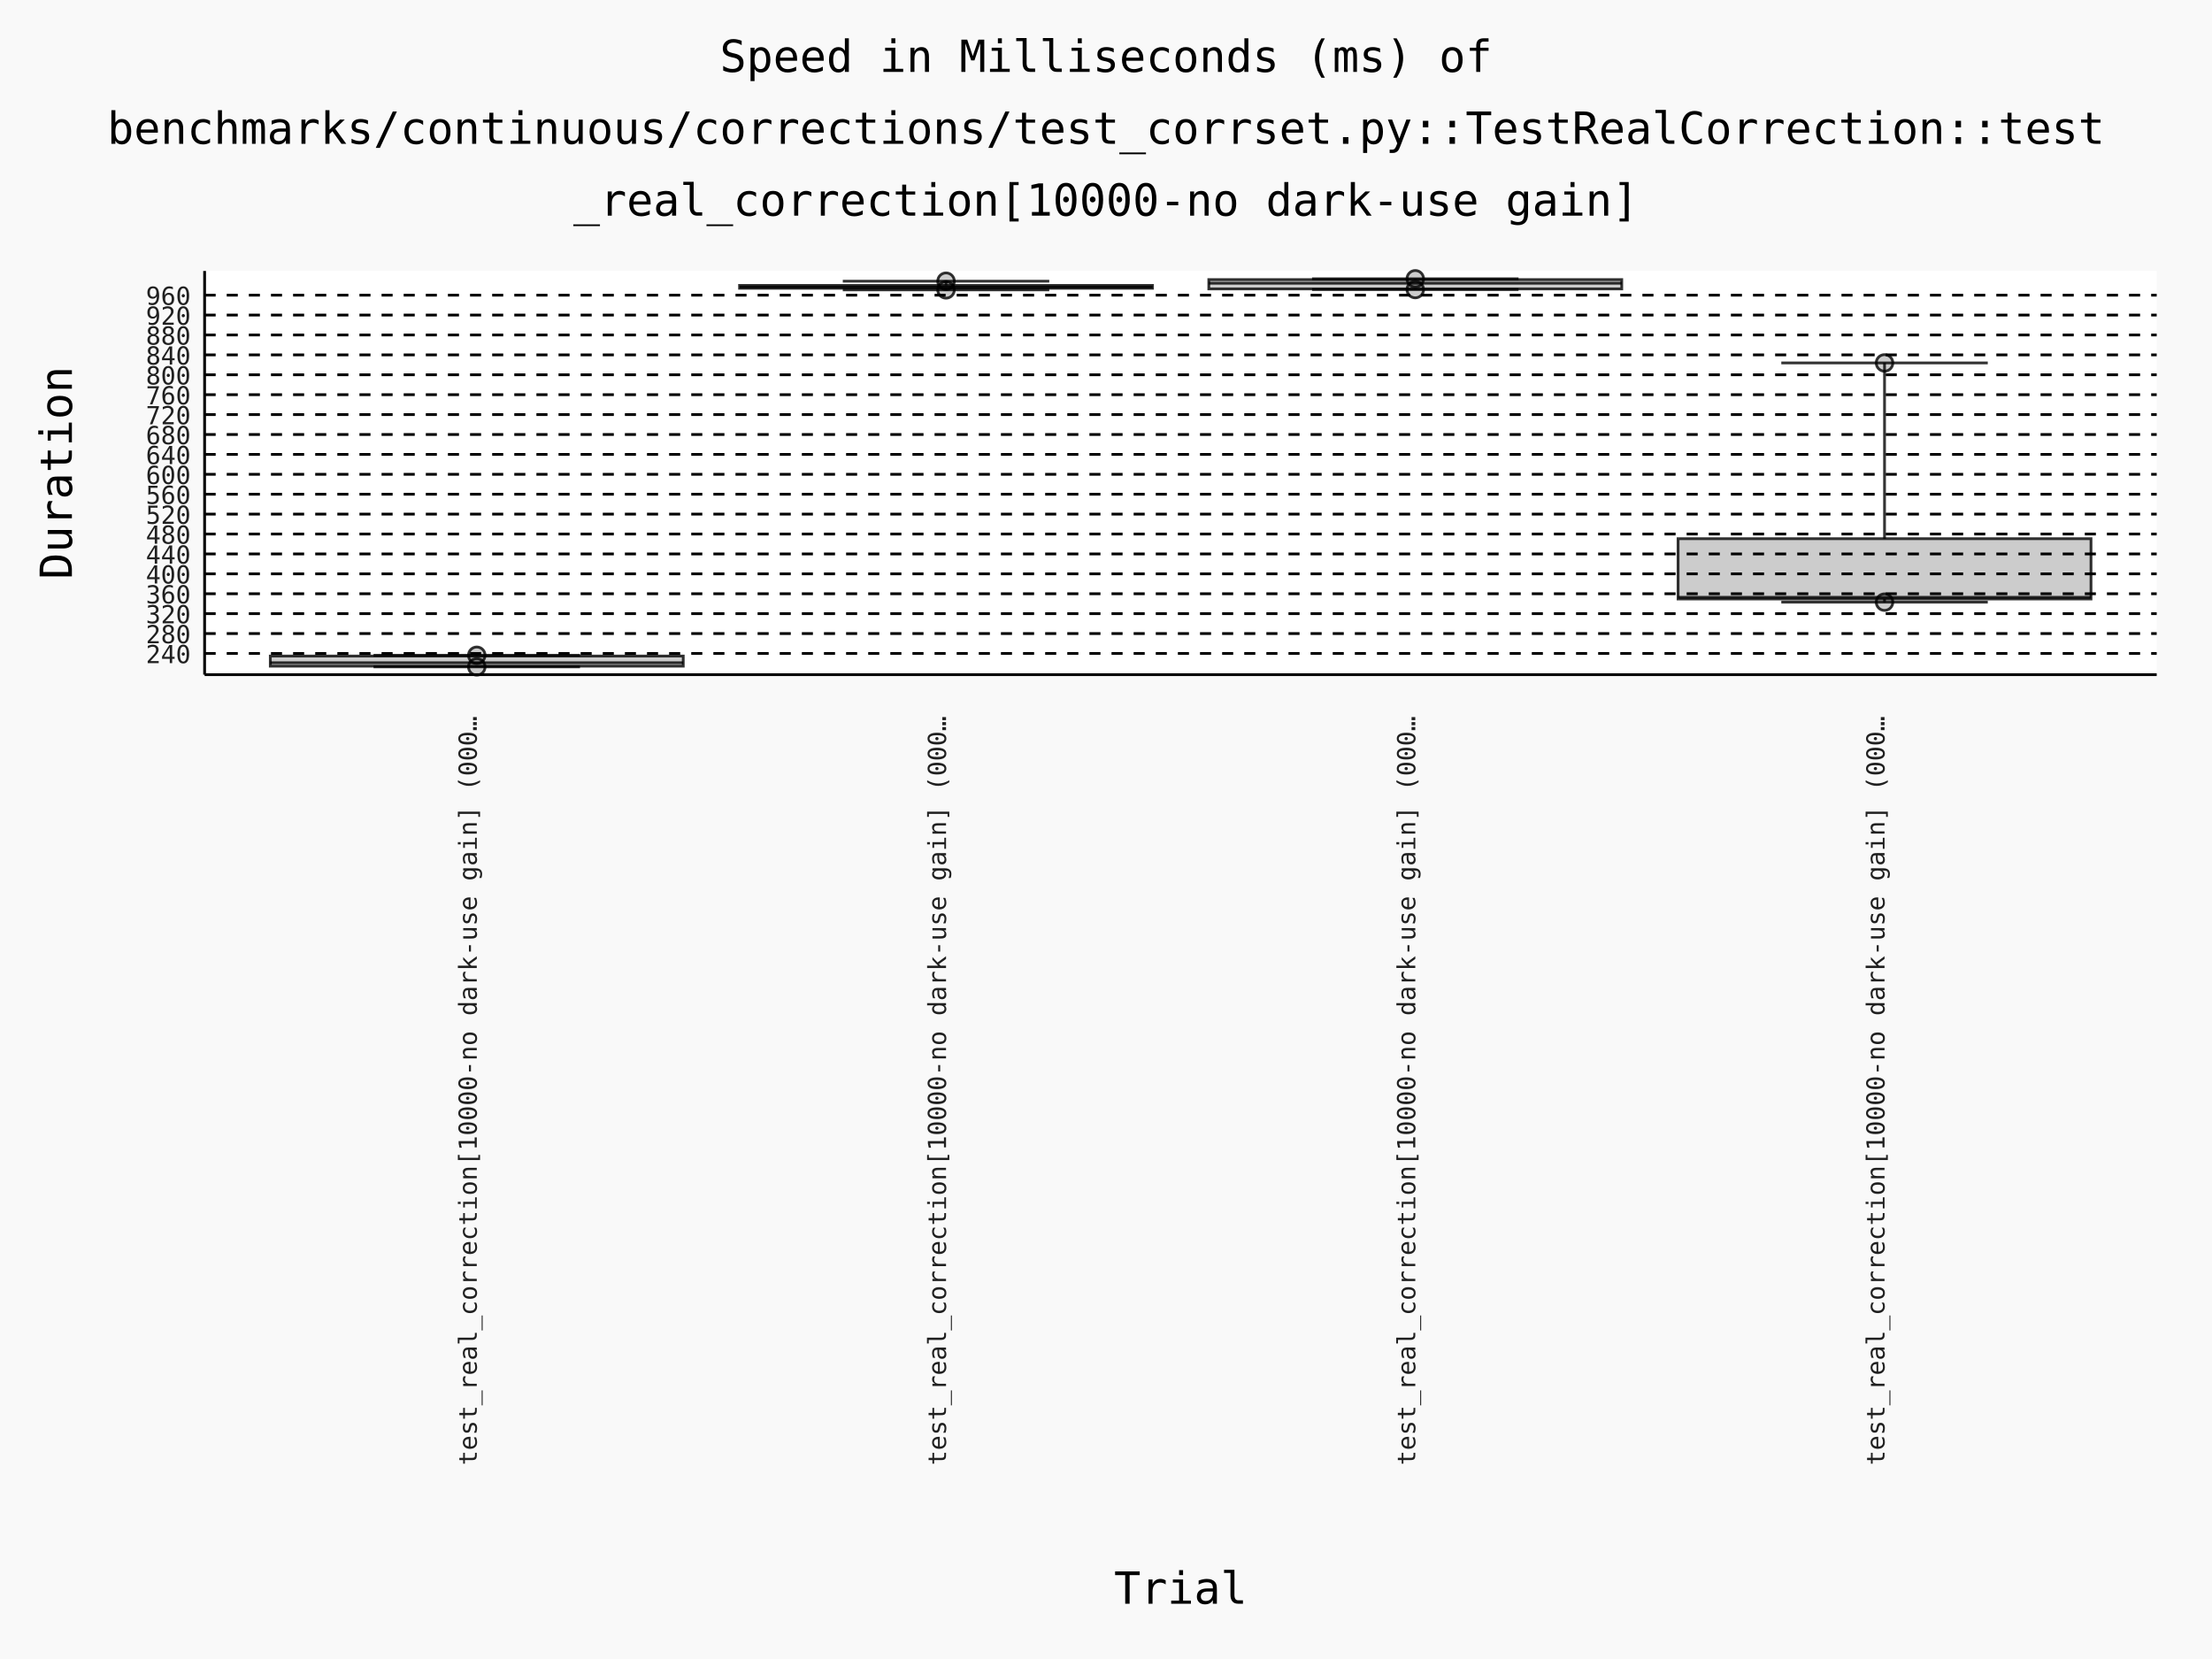
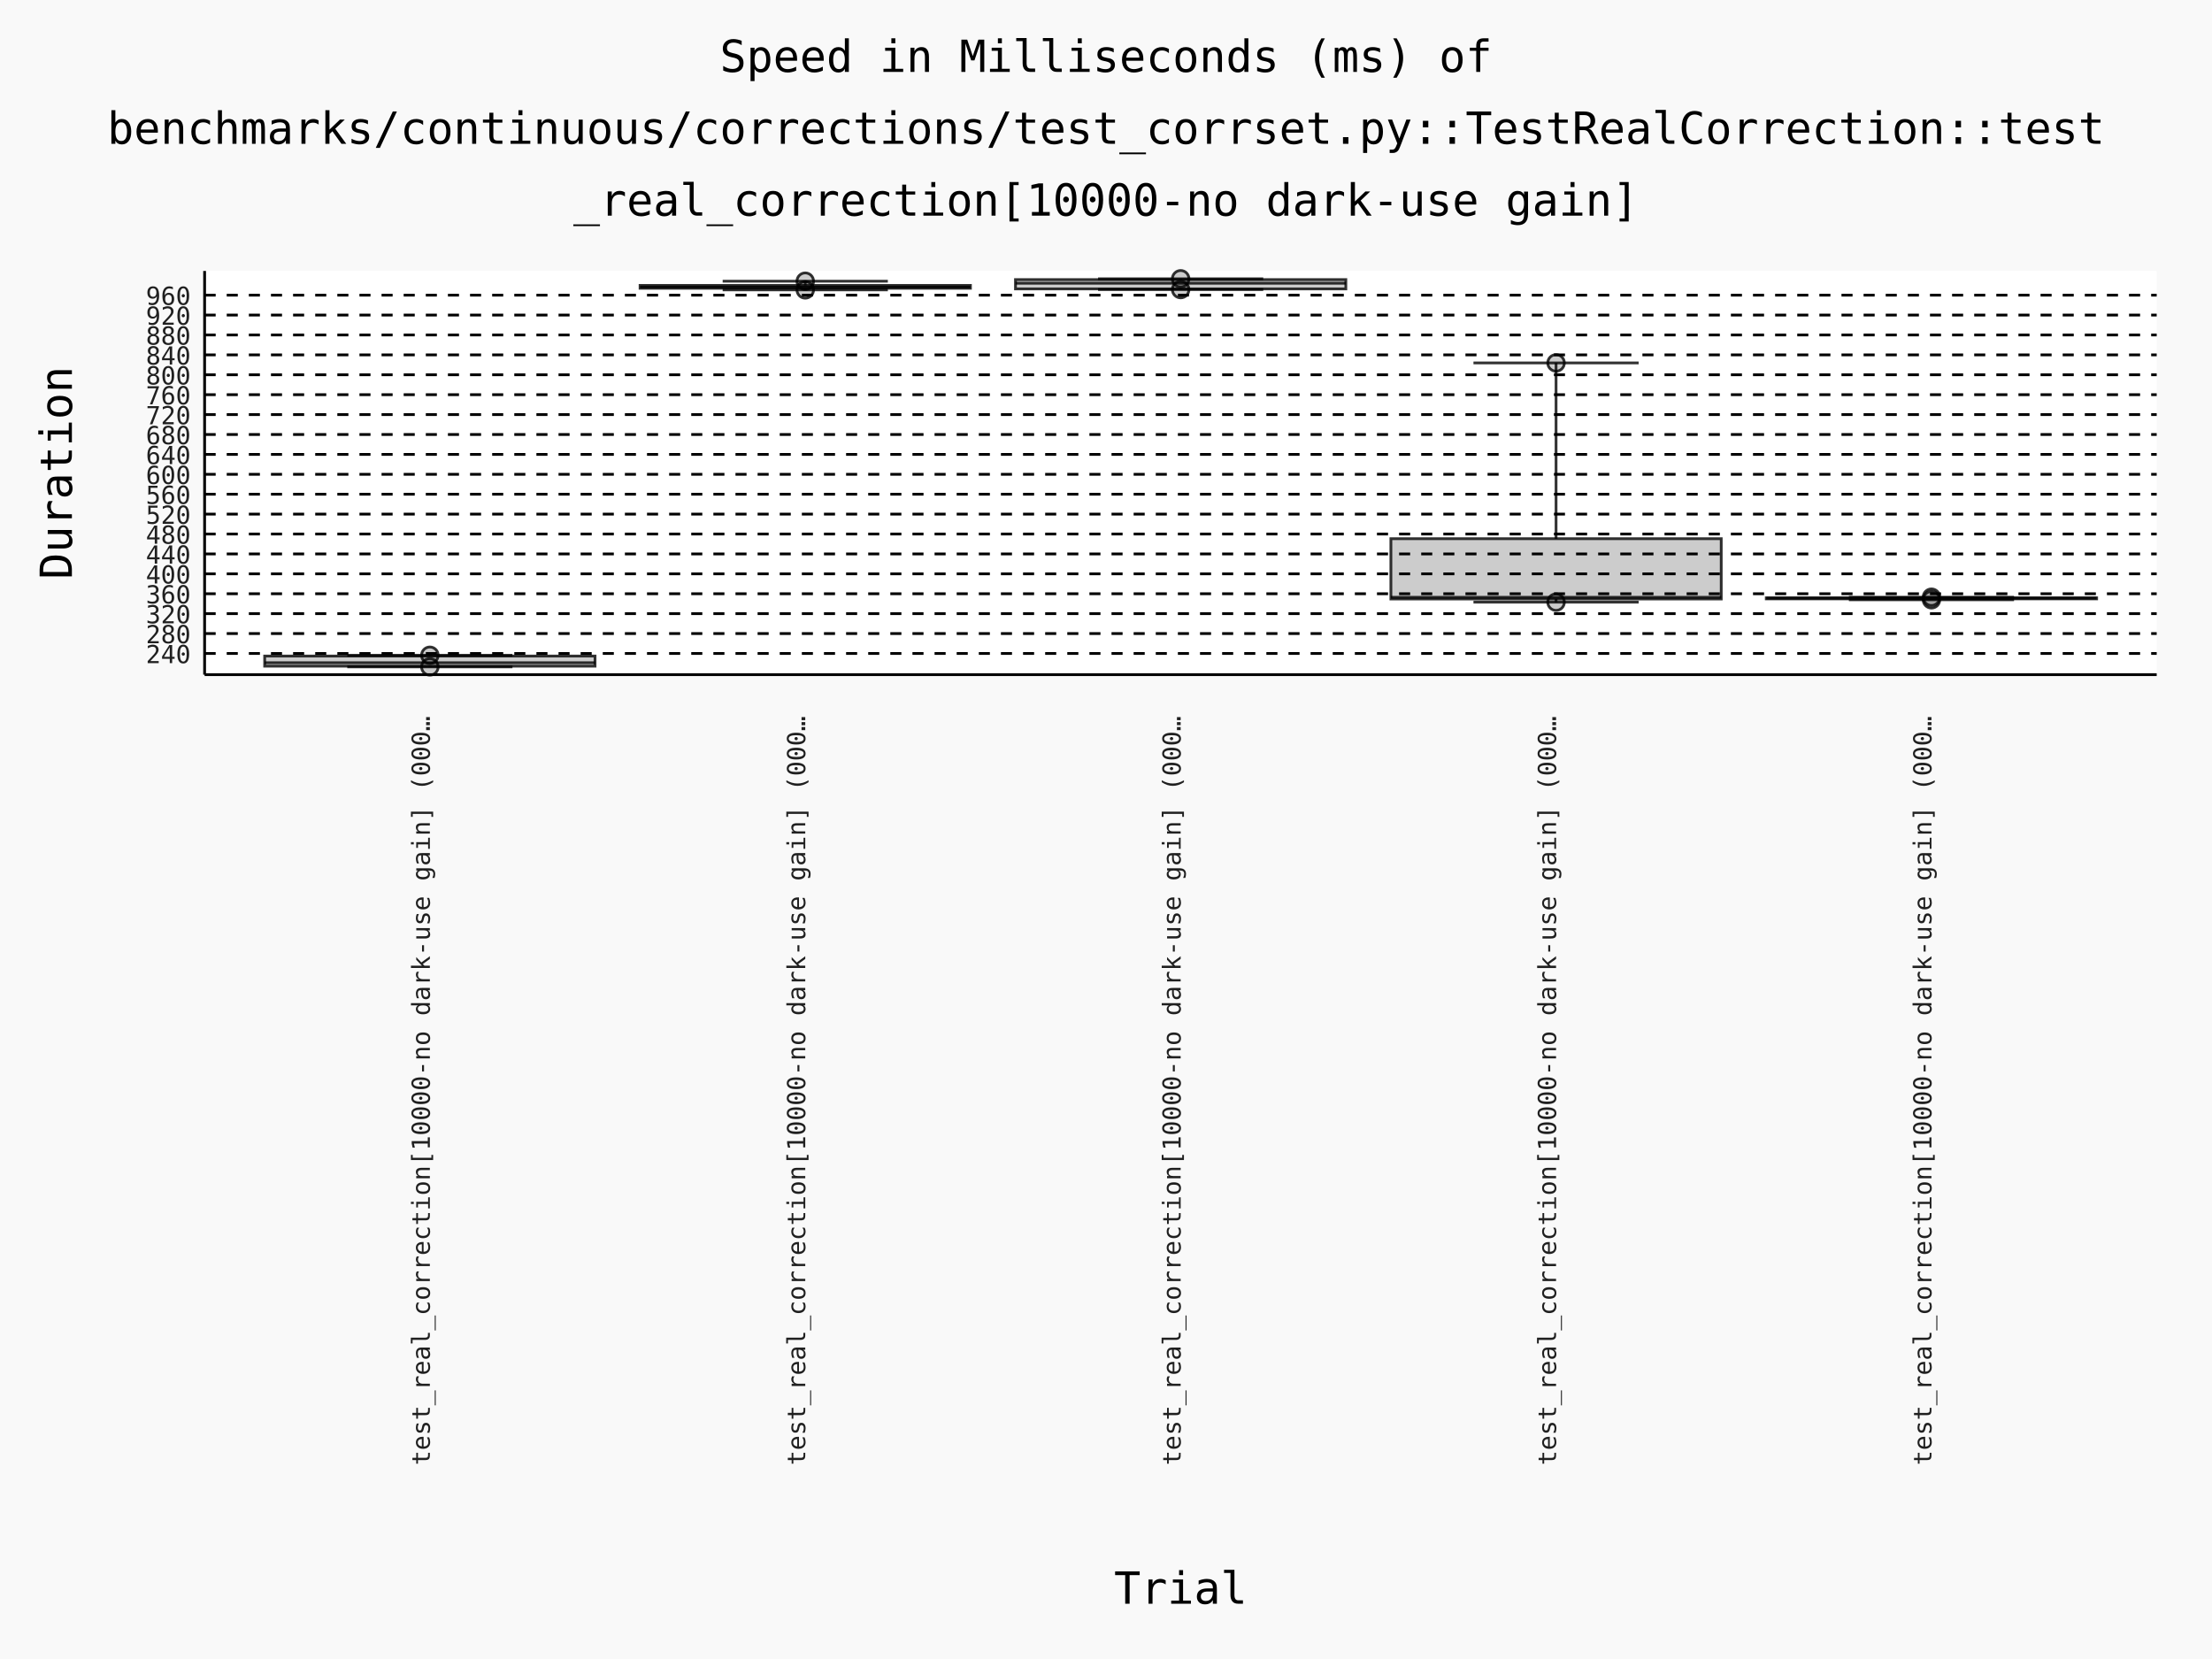
- <svg xmlns="http://www.w3.org/2000/svg" id="chart-6c56f52c-1657-470c-bba4-bd896256bdac" class="pygal-chart" viewBox="0 0 800 600">
+ <svg xmlns="http://www.w3.org/2000/svg" id="chart-ea8ffe33-7453-4ebb-b28e-fb8b3031c2c6" class="pygal-chart" viewBox="0 0 800 600">
  <defs>
-     <style type="text/css">#chart-6c56f52c-1657-470c-bba4-bd896256bdac{-webkit-user-select:none;-webkit-font-smoothing:antialiased;font-family:Consolas,"Deja Vu Sans Mono","Bitstream Vera Sans Mono","Courier New",monospace}#chart-6c56f52c-1657-470c-bba4-bd896256bdac .title{font-family:Consolas,"Deja Vu Sans Mono","Bitstream Vera Sans Mono","Courier New",monospace;font-size:16px}#chart-6c56f52c-1657-470c-bba4-bd896256bdac .legends .legend text{font-family:Consolas,"Deja Vu Sans Mono","Bitstream Vera Sans Mono","Courier New",monospace;font-size:14px}#chart-6c56f52c-1657-470c-bba4-bd896256bdac .axis text{font-family:Consolas,"Deja Vu Sans Mono","Bitstream Vera Sans Mono","Courier New",monospace;font-size:10px}#chart-6c56f52c-1657-470c-bba4-bd896256bdac .axis text.major{font-family:Consolas,"Deja Vu Sans Mono","Bitstream Vera Sans Mono","Courier New",monospace;font-size:10px}#chart-6c56f52c-1657-470c-bba4-bd896256bdac .text-overlay text.value{font-family:Consolas,"Deja Vu Sans Mono","Bitstream Vera Sans Mono","Courier New",monospace;font-size:16px}#chart-6c56f52c-1657-470c-bba4-bd896256bdac .text-overlay text.label{font-family:Consolas,"Deja Vu Sans Mono","Bitstream Vera Sans Mono","Courier New",monospace;font-size:10px}#chart-6c56f52c-1657-470c-bba4-bd896256bdac .tooltip{font-family:Consolas,"Deja Vu Sans Mono","Bitstream Vera Sans Mono","Courier New",monospace;font-size:14px}#chart-6c56f52c-1657-470c-bba4-bd896256bdac text.no_data{font-family:Consolas,"Deja Vu Sans Mono","Bitstream Vera Sans Mono","Courier New",monospace;font-size:64px}
- #chart-6c56f52c-1657-470c-bba4-bd896256bdac{background-color:rgba(249,249,249,1)}#chart-6c56f52c-1657-470c-bba4-bd896256bdac path,#chart-6c56f52c-1657-470c-bba4-bd896256bdac line,#chart-6c56f52c-1657-470c-bba4-bd896256bdac rect,#chart-6c56f52c-1657-470c-bba4-bd896256bdac circle{-webkit-transition:150ms;-moz-transition:150ms;transition:150ms}#chart-6c56f52c-1657-470c-bba4-bd896256bdac .graph &gt; .background{fill:rgba(249,249,249,1)}#chart-6c56f52c-1657-470c-bba4-bd896256bdac .plot &gt; .background{fill:rgba(255,255,255,1)}#chart-6c56f52c-1657-470c-bba4-bd896256bdac .graph{fill:rgba(0,0,0,.87)}#chart-6c56f52c-1657-470c-bba4-bd896256bdac text.no_data{fill:rgba(0,0,0,1)}#chart-6c56f52c-1657-470c-bba4-bd896256bdac .title{fill:rgba(0,0,0,1)}#chart-6c56f52c-1657-470c-bba4-bd896256bdac .legends .legend text{fill:rgba(0,0,0,.87)}#chart-6c56f52c-1657-470c-bba4-bd896256bdac .legends .legend:hover text{fill:rgba(0,0,0,1)}#chart-6c56f52c-1657-470c-bba4-bd896256bdac .axis .line{stroke:rgba(0,0,0,1)}#chart-6c56f52c-1657-470c-bba4-bd896256bdac .axis .guide.line{stroke:rgba(0,0,0,.54)}#chart-6c56f52c-1657-470c-bba4-bd896256bdac .axis .major.line{stroke:rgba(0,0,0,.87)}#chart-6c56f52c-1657-470c-bba4-bd896256bdac .axis text.major{fill:rgba(0,0,0,1)}#chart-6c56f52c-1657-470c-bba4-bd896256bdac .axis.y .guides:hover .guide.line,#chart-6c56f52c-1657-470c-bba4-bd896256bdac .line-graph .axis.x .guides:hover .guide.line,#chart-6c56f52c-1657-470c-bba4-bd896256bdac .stackedline-graph .axis.x .guides:hover .guide.line,#chart-6c56f52c-1657-470c-bba4-bd896256bdac .xy-graph .axis.x .guides:hover .guide.line{stroke:rgba(0,0,0,1)}#chart-6c56f52c-1657-470c-bba4-bd896256bdac .axis .guides:hover text{fill:rgba(0,0,0,1)}#chart-6c56f52c-1657-470c-bba4-bd896256bdac .reactive{fill-opacity:.7;stroke-opacity:.8;stroke-width:1}#chart-6c56f52c-1657-470c-bba4-bd896256bdac .ci{stroke:rgba(0,0,0,.87)}#chart-6c56f52c-1657-470c-bba4-bd896256bdac .reactive.active,#chart-6c56f52c-1657-470c-bba4-bd896256bdac .active .reactive{fill-opacity:.8;stroke-opacity:.9;stroke-width:4}#chart-6c56f52c-1657-470c-bba4-bd896256bdac .ci .reactive.active{stroke-width:1.5}#chart-6c56f52c-1657-470c-bba4-bd896256bdac .series text{fill:rgba(0,0,0,1)}#chart-6c56f52c-1657-470c-bba4-bd896256bdac .tooltip rect{fill:rgba(255,255,255,1);stroke:rgba(0,0,0,1);-webkit-transition:opacity 150ms;-moz-transition:opacity 150ms;transition:opacity 150ms}#chart-6c56f52c-1657-470c-bba4-bd896256bdac .tooltip .label{fill:rgba(0,0,0,.87)}#chart-6c56f52c-1657-470c-bba4-bd896256bdac .tooltip .label{fill:rgba(0,0,0,.87)}#chart-6c56f52c-1657-470c-bba4-bd896256bdac .tooltip .legend{font-size:.8em;fill:rgba(0,0,0,.54)}#chart-6c56f52c-1657-470c-bba4-bd896256bdac .tooltip .x_label{font-size:.6em;fill:rgba(0,0,0,1)}#chart-6c56f52c-1657-470c-bba4-bd896256bdac .tooltip .xlink{font-size:.5em;text-decoration:underline}#chart-6c56f52c-1657-470c-bba4-bd896256bdac .tooltip .value{font-size:1.5em}#chart-6c56f52c-1657-470c-bba4-bd896256bdac .bound{font-size:.5em}#chart-6c56f52c-1657-470c-bba4-bd896256bdac .max-value{font-size:.75em;fill:rgba(0,0,0,.54)}#chart-6c56f52c-1657-470c-bba4-bd896256bdac .map-element{fill:rgba(255,255,255,1);stroke:rgba(0,0,0,.54) !important}#chart-6c56f52c-1657-470c-bba4-bd896256bdac .map-element .reactive{fill-opacity:inherit;stroke-opacity:inherit}#chart-6c56f52c-1657-470c-bba4-bd896256bdac .color-0,#chart-6c56f52c-1657-470c-bba4-bd896256bdac .color-0 a:visited{stroke:#000000;fill:#000000}#chart-6c56f52c-1657-470c-bba4-bd896256bdac .color-1,#chart-6c56f52c-1657-470c-bba4-bd896256bdac .color-1 a:visited{stroke:#000000;fill:#000000}#chart-6c56f52c-1657-470c-bba4-bd896256bdac .color-2,#chart-6c56f52c-1657-470c-bba4-bd896256bdac .color-2 a:visited{stroke:#000000;fill:#000000}#chart-6c56f52c-1657-470c-bba4-bd896256bdac .color-3,#chart-6c56f52c-1657-470c-bba4-bd896256bdac .color-3 a:visited{stroke:#000000;fill:#000000}#chart-6c56f52c-1657-470c-bba4-bd896256bdac .text-overlay .color-0 text{fill:white}#chart-6c56f52c-1657-470c-bba4-bd896256bdac .text-overlay .color-1 text{fill:white}#chart-6c56f52c-1657-470c-bba4-bd896256bdac .text-overlay .color-2 text{fill:white}#chart-6c56f52c-1657-470c-bba4-bd896256bdac .text-overlay .color-3 text{fill:white}
- #chart-6c56f52c-1657-470c-bba4-bd896256bdac text.no_data{text-anchor:middle}#chart-6c56f52c-1657-470c-bba4-bd896256bdac .guide.line{fill:none}#chart-6c56f52c-1657-470c-bba4-bd896256bdac .centered{text-anchor:middle}#chart-6c56f52c-1657-470c-bba4-bd896256bdac .title{text-anchor:middle}#chart-6c56f52c-1657-470c-bba4-bd896256bdac .legends .legend text{fill-opacity:1}#chart-6c56f52c-1657-470c-bba4-bd896256bdac .axis.x text{text-anchor:middle}#chart-6c56f52c-1657-470c-bba4-bd896256bdac .axis.x:not(.web) text[transform]{text-anchor:start}#chart-6c56f52c-1657-470c-bba4-bd896256bdac .axis.x:not(.web) text[transform].backwards{text-anchor:end}#chart-6c56f52c-1657-470c-bba4-bd896256bdac .axis.y text{text-anchor:end}#chart-6c56f52c-1657-470c-bba4-bd896256bdac .axis.y text[transform].backwards{text-anchor:start}#chart-6c56f52c-1657-470c-bba4-bd896256bdac .axis.y2 text{text-anchor:start}#chart-6c56f52c-1657-470c-bba4-bd896256bdac .axis.y2 text[transform].backwards{text-anchor:end}#chart-6c56f52c-1657-470c-bba4-bd896256bdac .axis .guide.line{stroke-dasharray:4,4;stroke:black}#chart-6c56f52c-1657-470c-bba4-bd896256bdac .axis .major.guide.line{stroke-dasharray:6,6;stroke:black}#chart-6c56f52c-1657-470c-bba4-bd896256bdac .horizontal .axis.y .guide.line,#chart-6c56f52c-1657-470c-bba4-bd896256bdac .horizontal .axis.y2 .guide.line,#chart-6c56f52c-1657-470c-bba4-bd896256bdac .vertical .axis.x .guide.line{opacity:0}#chart-6c56f52c-1657-470c-bba4-bd896256bdac .horizontal .axis.always_show .guide.line,#chart-6c56f52c-1657-470c-bba4-bd896256bdac .vertical .axis.always_show .guide.line{opacity:1 !important}#chart-6c56f52c-1657-470c-bba4-bd896256bdac .axis.y .guides:hover .guide.line,#chart-6c56f52c-1657-470c-bba4-bd896256bdac .axis.y2 .guides:hover .guide.line,#chart-6c56f52c-1657-470c-bba4-bd896256bdac .axis.x .guides:hover .guide.line{opacity:1}#chart-6c56f52c-1657-470c-bba4-bd896256bdac .axis .guides:hover text{opacity:1}#chart-6c56f52c-1657-470c-bba4-bd896256bdac .nofill{fill:none}#chart-6c56f52c-1657-470c-bba4-bd896256bdac .subtle-fill{fill-opacity:.2}#chart-6c56f52c-1657-470c-bba4-bd896256bdac .dot{stroke-width:1px;fill-opacity:1;stroke-opacity:1}#chart-6c56f52c-1657-470c-bba4-bd896256bdac .dot.active{stroke-width:5px}#chart-6c56f52c-1657-470c-bba4-bd896256bdac .dot.negative{fill:transparent}#chart-6c56f52c-1657-470c-bba4-bd896256bdac text,#chart-6c56f52c-1657-470c-bba4-bd896256bdac tspan{stroke:none !important}#chart-6c56f52c-1657-470c-bba4-bd896256bdac .series text.active{opacity:1}#chart-6c56f52c-1657-470c-bba4-bd896256bdac .tooltip rect{fill-opacity:.95;stroke-width:.5}#chart-6c56f52c-1657-470c-bba4-bd896256bdac .tooltip text{fill-opacity:1}#chart-6c56f52c-1657-470c-bba4-bd896256bdac .showable{visibility:hidden}#chart-6c56f52c-1657-470c-bba4-bd896256bdac .showable.shown{visibility:visible}#chart-6c56f52c-1657-470c-bba4-bd896256bdac .gauge-background{fill:rgba(229,229,229,1);stroke:none}#chart-6c56f52c-1657-470c-bba4-bd896256bdac .bg-lines{stroke:rgba(249,249,249,1);stroke-width:2px}
+     <style type="text/css">#chart-ea8ffe33-7453-4ebb-b28e-fb8b3031c2c6{-webkit-user-select:none;-webkit-font-smoothing:antialiased;font-family:Consolas,"Deja Vu Sans Mono","Bitstream Vera Sans Mono","Courier New",monospace}#chart-ea8ffe33-7453-4ebb-b28e-fb8b3031c2c6 .title{font-family:Consolas,"Deja Vu Sans Mono","Bitstream Vera Sans Mono","Courier New",monospace;font-size:16px}#chart-ea8ffe33-7453-4ebb-b28e-fb8b3031c2c6 .legends .legend text{font-family:Consolas,"Deja Vu Sans Mono","Bitstream Vera Sans Mono","Courier New",monospace;font-size:14px}#chart-ea8ffe33-7453-4ebb-b28e-fb8b3031c2c6 .axis text{font-family:Consolas,"Deja Vu Sans Mono","Bitstream Vera Sans Mono","Courier New",monospace;font-size:10px}#chart-ea8ffe33-7453-4ebb-b28e-fb8b3031c2c6 .axis text.major{font-family:Consolas,"Deja Vu Sans Mono","Bitstream Vera Sans Mono","Courier New",monospace;font-size:10px}#chart-ea8ffe33-7453-4ebb-b28e-fb8b3031c2c6 .text-overlay text.value{font-family:Consolas,"Deja Vu Sans Mono","Bitstream Vera Sans Mono","Courier New",monospace;font-size:16px}#chart-ea8ffe33-7453-4ebb-b28e-fb8b3031c2c6 .text-overlay text.label{font-family:Consolas,"Deja Vu Sans Mono","Bitstream Vera Sans Mono","Courier New",monospace;font-size:10px}#chart-ea8ffe33-7453-4ebb-b28e-fb8b3031c2c6 .tooltip{font-family:Consolas,"Deja Vu Sans Mono","Bitstream Vera Sans Mono","Courier New",monospace;font-size:14px}#chart-ea8ffe33-7453-4ebb-b28e-fb8b3031c2c6 text.no_data{font-family:Consolas,"Deja Vu Sans Mono","Bitstream Vera Sans Mono","Courier New",monospace;font-size:64px}
+ #chart-ea8ffe33-7453-4ebb-b28e-fb8b3031c2c6{background-color:rgba(249,249,249,1)}#chart-ea8ffe33-7453-4ebb-b28e-fb8b3031c2c6 path,#chart-ea8ffe33-7453-4ebb-b28e-fb8b3031c2c6 line,#chart-ea8ffe33-7453-4ebb-b28e-fb8b3031c2c6 rect,#chart-ea8ffe33-7453-4ebb-b28e-fb8b3031c2c6 circle{-webkit-transition:150ms;-moz-transition:150ms;transition:150ms}#chart-ea8ffe33-7453-4ebb-b28e-fb8b3031c2c6 .graph &gt; .background{fill:rgba(249,249,249,1)}#chart-ea8ffe33-7453-4ebb-b28e-fb8b3031c2c6 .plot &gt; .background{fill:rgba(255,255,255,1)}#chart-ea8ffe33-7453-4ebb-b28e-fb8b3031c2c6 .graph{fill:rgba(0,0,0,.87)}#chart-ea8ffe33-7453-4ebb-b28e-fb8b3031c2c6 text.no_data{fill:rgba(0,0,0,1)}#chart-ea8ffe33-7453-4ebb-b28e-fb8b3031c2c6 .title{fill:rgba(0,0,0,1)}#chart-ea8ffe33-7453-4ebb-b28e-fb8b3031c2c6 .legends .legend text{fill:rgba(0,0,0,.87)}#chart-ea8ffe33-7453-4ebb-b28e-fb8b3031c2c6 .legends .legend:hover text{fill:rgba(0,0,0,1)}#chart-ea8ffe33-7453-4ebb-b28e-fb8b3031c2c6 .axis .line{stroke:rgba(0,0,0,1)}#chart-ea8ffe33-7453-4ebb-b28e-fb8b3031c2c6 .axis .guide.line{stroke:rgba(0,0,0,.54)}#chart-ea8ffe33-7453-4ebb-b28e-fb8b3031c2c6 .axis .major.line{stroke:rgba(0,0,0,.87)}#chart-ea8ffe33-7453-4ebb-b28e-fb8b3031c2c6 .axis text.major{fill:rgba(0,0,0,1)}#chart-ea8ffe33-7453-4ebb-b28e-fb8b3031c2c6 .axis.y .guides:hover .guide.line,#chart-ea8ffe33-7453-4ebb-b28e-fb8b3031c2c6 .line-graph .axis.x .guides:hover .guide.line,#chart-ea8ffe33-7453-4ebb-b28e-fb8b3031c2c6 .stackedline-graph .axis.x .guides:hover .guide.line,#chart-ea8ffe33-7453-4ebb-b28e-fb8b3031c2c6 .xy-graph .axis.x .guides:hover .guide.line{stroke:rgba(0,0,0,1)}#chart-ea8ffe33-7453-4ebb-b28e-fb8b3031c2c6 .axis .guides:hover text{fill:rgba(0,0,0,1)}#chart-ea8ffe33-7453-4ebb-b28e-fb8b3031c2c6 .reactive{fill-opacity:.7;stroke-opacity:.8;stroke-width:1}#chart-ea8ffe33-7453-4ebb-b28e-fb8b3031c2c6 .ci{stroke:rgba(0,0,0,.87)}#chart-ea8ffe33-7453-4ebb-b28e-fb8b3031c2c6 .reactive.active,#chart-ea8ffe33-7453-4ebb-b28e-fb8b3031c2c6 .active .reactive{fill-opacity:.8;stroke-opacity:.9;stroke-width:4}#chart-ea8ffe33-7453-4ebb-b28e-fb8b3031c2c6 .ci .reactive.active{stroke-width:1.5}#chart-ea8ffe33-7453-4ebb-b28e-fb8b3031c2c6 .series text{fill:rgba(0,0,0,1)}#chart-ea8ffe33-7453-4ebb-b28e-fb8b3031c2c6 .tooltip rect{fill:rgba(255,255,255,1);stroke:rgba(0,0,0,1);-webkit-transition:opacity 150ms;-moz-transition:opacity 150ms;transition:opacity 150ms}#chart-ea8ffe33-7453-4ebb-b28e-fb8b3031c2c6 .tooltip .label{fill:rgba(0,0,0,.87)}#chart-ea8ffe33-7453-4ebb-b28e-fb8b3031c2c6 .tooltip .label{fill:rgba(0,0,0,.87)}#chart-ea8ffe33-7453-4ebb-b28e-fb8b3031c2c6 .tooltip .legend{font-size:.8em;fill:rgba(0,0,0,.54)}#chart-ea8ffe33-7453-4ebb-b28e-fb8b3031c2c6 .tooltip .x_label{font-size:.6em;fill:rgba(0,0,0,1)}#chart-ea8ffe33-7453-4ebb-b28e-fb8b3031c2c6 .tooltip .xlink{font-size:.5em;text-decoration:underline}#chart-ea8ffe33-7453-4ebb-b28e-fb8b3031c2c6 .tooltip .value{font-size:1.5em}#chart-ea8ffe33-7453-4ebb-b28e-fb8b3031c2c6 .bound{font-size:.5em}#chart-ea8ffe33-7453-4ebb-b28e-fb8b3031c2c6 .max-value{font-size:.75em;fill:rgba(0,0,0,.54)}#chart-ea8ffe33-7453-4ebb-b28e-fb8b3031c2c6 .map-element{fill:rgba(255,255,255,1);stroke:rgba(0,0,0,.54) !important}#chart-ea8ffe33-7453-4ebb-b28e-fb8b3031c2c6 .map-element .reactive{fill-opacity:inherit;stroke-opacity:inherit}#chart-ea8ffe33-7453-4ebb-b28e-fb8b3031c2c6 .color-0,#chart-ea8ffe33-7453-4ebb-b28e-fb8b3031c2c6 .color-0 a:visited{stroke:#000000;fill:#000000}#chart-ea8ffe33-7453-4ebb-b28e-fb8b3031c2c6 .color-1,#chart-ea8ffe33-7453-4ebb-b28e-fb8b3031c2c6 .color-1 a:visited{stroke:#000000;fill:#000000}#chart-ea8ffe33-7453-4ebb-b28e-fb8b3031c2c6 .color-2,#chart-ea8ffe33-7453-4ebb-b28e-fb8b3031c2c6 .color-2 a:visited{stroke:#000000;fill:#000000}#chart-ea8ffe33-7453-4ebb-b28e-fb8b3031c2c6 .color-3,#chart-ea8ffe33-7453-4ebb-b28e-fb8b3031c2c6 .color-3 a:visited{stroke:#000000;fill:#000000}#chart-ea8ffe33-7453-4ebb-b28e-fb8b3031c2c6 .color-4,#chart-ea8ffe33-7453-4ebb-b28e-fb8b3031c2c6 .color-4 a:visited{stroke:#000000;fill:#000000}#chart-ea8ffe33-7453-4ebb-b28e-fb8b3031c2c6 .text-overlay .color-0 text{fill:white}#chart-ea8ffe33-7453-4ebb-b28e-fb8b3031c2c6 .text-overlay .color-1 text{fill:white}#chart-ea8ffe33-7453-4ebb-b28e-fb8b3031c2c6 .text-overlay .color-2 text{fill:white}#chart-ea8ffe33-7453-4ebb-b28e-fb8b3031c2c6 .text-overlay .color-3 text{fill:white}#chart-ea8ffe33-7453-4ebb-b28e-fb8b3031c2c6 .text-overlay .color-4 text{fill:white}
+ #chart-ea8ffe33-7453-4ebb-b28e-fb8b3031c2c6 text.no_data{text-anchor:middle}#chart-ea8ffe33-7453-4ebb-b28e-fb8b3031c2c6 .guide.line{fill:none}#chart-ea8ffe33-7453-4ebb-b28e-fb8b3031c2c6 .centered{text-anchor:middle}#chart-ea8ffe33-7453-4ebb-b28e-fb8b3031c2c6 .title{text-anchor:middle}#chart-ea8ffe33-7453-4ebb-b28e-fb8b3031c2c6 .legends .legend text{fill-opacity:1}#chart-ea8ffe33-7453-4ebb-b28e-fb8b3031c2c6 .axis.x text{text-anchor:middle}#chart-ea8ffe33-7453-4ebb-b28e-fb8b3031c2c6 .axis.x:not(.web) text[transform]{text-anchor:start}#chart-ea8ffe33-7453-4ebb-b28e-fb8b3031c2c6 .axis.x:not(.web) text[transform].backwards{text-anchor:end}#chart-ea8ffe33-7453-4ebb-b28e-fb8b3031c2c6 .axis.y text{text-anchor:end}#chart-ea8ffe33-7453-4ebb-b28e-fb8b3031c2c6 .axis.y text[transform].backwards{text-anchor:start}#chart-ea8ffe33-7453-4ebb-b28e-fb8b3031c2c6 .axis.y2 text{text-anchor:start}#chart-ea8ffe33-7453-4ebb-b28e-fb8b3031c2c6 .axis.y2 text[transform].backwards{text-anchor:end}#chart-ea8ffe33-7453-4ebb-b28e-fb8b3031c2c6 .axis .guide.line{stroke-dasharray:4,4;stroke:black}#chart-ea8ffe33-7453-4ebb-b28e-fb8b3031c2c6 .axis .major.guide.line{stroke-dasharray:6,6;stroke:black}#chart-ea8ffe33-7453-4ebb-b28e-fb8b3031c2c6 .horizontal .axis.y .guide.line,#chart-ea8ffe33-7453-4ebb-b28e-fb8b3031c2c6 .horizontal .axis.y2 .guide.line,#chart-ea8ffe33-7453-4ebb-b28e-fb8b3031c2c6 .vertical .axis.x .guide.line{opacity:0}#chart-ea8ffe33-7453-4ebb-b28e-fb8b3031c2c6 .horizontal .axis.always_show .guide.line,#chart-ea8ffe33-7453-4ebb-b28e-fb8b3031c2c6 .vertical .axis.always_show .guide.line{opacity:1 !important}#chart-ea8ffe33-7453-4ebb-b28e-fb8b3031c2c6 .axis.y .guides:hover .guide.line,#chart-ea8ffe33-7453-4ebb-b28e-fb8b3031c2c6 .axis.y2 .guides:hover .guide.line,#chart-ea8ffe33-7453-4ebb-b28e-fb8b3031c2c6 .axis.x .guides:hover .guide.line{opacity:1}#chart-ea8ffe33-7453-4ebb-b28e-fb8b3031c2c6 .axis .guides:hover text{opacity:1}#chart-ea8ffe33-7453-4ebb-b28e-fb8b3031c2c6 .nofill{fill:none}#chart-ea8ffe33-7453-4ebb-b28e-fb8b3031c2c6 .subtle-fill{fill-opacity:.2}#chart-ea8ffe33-7453-4ebb-b28e-fb8b3031c2c6 .dot{stroke-width:1px;fill-opacity:1;stroke-opacity:1}#chart-ea8ffe33-7453-4ebb-b28e-fb8b3031c2c6 .dot.active{stroke-width:5px}#chart-ea8ffe33-7453-4ebb-b28e-fb8b3031c2c6 .dot.negative{fill:transparent}#chart-ea8ffe33-7453-4ebb-b28e-fb8b3031c2c6 text,#chart-ea8ffe33-7453-4ebb-b28e-fb8b3031c2c6 tspan{stroke:none !important}#chart-ea8ffe33-7453-4ebb-b28e-fb8b3031c2c6 .series text.active{opacity:1}#chart-ea8ffe33-7453-4ebb-b28e-fb8b3031c2c6 .tooltip rect{fill-opacity:.95;stroke-width:.5}#chart-ea8ffe33-7453-4ebb-b28e-fb8b3031c2c6 .tooltip text{fill-opacity:1}#chart-ea8ffe33-7453-4ebb-b28e-fb8b3031c2c6 .showable{visibility:hidden}#chart-ea8ffe33-7453-4ebb-b28e-fb8b3031c2c6 .showable.shown{visibility:visible}#chart-ea8ffe33-7453-4ebb-b28e-fb8b3031c2c6 .gauge-background{fill:rgba(229,229,229,1);stroke:none}#chart-ea8ffe33-7453-4ebb-b28e-fb8b3031c2c6 .bg-lines{stroke:rgba(249,249,249,1);stroke-width:2px}
.tooltip .value{font-size:1em !important}.axis text{font-size:9px !important}</style>
  </defs>
  <g class="graph custombox-graph vertical">
    <rect x="0" y="0" width="800" height="600" class="background" />
    <g transform="translate(74, 98)" class="plot">
      <rect x="0" y="0" width="706.0" height="146.0" class="background" />
      <g class="axis y always_show">
        <path d="M0 146 h706" class="line" />
        <g class="guides">
          <path d="M0 138.333 h706" class="guide line" />
          <text x="-5" y="141.833" class="">240</text>
        </g>
        <g class="guides">
          <path d="M0 131.134 h706" class="guide line" />
          <text x="-5" y="134.634" class="">280</text>
        </g>
        <g class="guides">
          <path d="M0 123.934 h706" class="guide line" />
          <text x="-5" y="127.434" class="">320</text>
        </g>
        <g class="guides">
          <path d="M0 116.735 h706" class="guide line" />
          <text x="-5" y="120.235" class="">360</text>
        </g>
        <g class="guides">
          <path d="M0 109.536 h706" class="guide line" />
          <text x="-5" y="113.036" class="">400</text>
        </g>
        <g class="guides">
          <path d="M0 102.337 h706" class="guide line" />
          <text x="-5" y="105.837" class="">440</text>
        </g>
        <g class="guides">
          <path d="M0 95.138 h706" class="guide line" />
          <text x="-5" y="98.638" class="">480</text>
        </g>
        <g class="guides">
          <path d="M0 87.938 h706" class="guide line" />
          <text x="-5" y="91.438" class="">520</text>
        </g>
        <g class="guides">
          <path d="M0 80.739 h706" class="guide line" />
          <text x="-5" y="84.239" class="">560</text>
        </g>
        <g class="guides">
          <path d="M0 73.54 h706" class="guide line" />
          <text x="-5" y="77.04" class="">600</text>
        </g>
        <g class="guides">
          <path d="M0 66.341 h706" class="guide line" />
          <text x="-5" y="69.841" class="">640</text>
        </g>
        <g class="guides">
          <path d="M0 59.142 h706" class="guide line" />
          <text x="-5" y="62.642" class="">680</text>
        </g>
        <g class="guides">
          <path d="M0 51.942 h706" class="guide line" />
          <text x="-5" y="55.442" class="">720</text>
        </g>
        <g class="guides">
          <path d="M0 44.743 h706" class="guide line" />
          <text x="-5" y="48.243" class="">760</text>
        </g>
        <g class="guides">
          <path d="M0 37.544 h706" class="guide line" />
          <text x="-5" y="41.044" class="">800</text>
        </g>
        <g class="guides">
          <path d="M0 30.345 h706" class="guide line" />
          <text x="-5" y="33.845" class="">840</text>
        </g>
        <g class="guides">
          <path d="M0 23.145 h706" class="guide line" />
          <text x="-5" y="26.645" class="">880</text>
        </g>
        <g class="guides">
          <path d="M0 15.946 h706" class="guide line" />
          <text x="-5" y="19.446" class="">920</text>
        </g>
        <g class="guides">
          <path d="M0 8.747 h706" class="guide line" />
          <text x="-5" y="12.247" class="">960</text>
        </g>
      </g>
      <g class="axis x">
        <path d="M0 0 v146" class="line" />
        <g class="guides">
-           <path d="M98.433 0 v146" class="guide line" />
-           <text x="98.433" y="161.0" class="backwards" transform="rotate(270 98.43269 161)">test_real_correction[10000-no dark-use gain] (000…</text>
-         </g>
-         <g class="guides">
-           <path d="M268.144 0 v146" class="guide line" />
-           <text x="268.144" y="161.0" class="backwards" transform="rotate(270 268.1442 161)">test_real_correction[10000-no dark-use gain] (000…</text>
-         </g>
-         <g class="guides">
-           <path d="M437.856 0 v146" class="guide line" />
-           <text x="437.856" y="161.0" class="backwards" transform="rotate(270 437.8558 161)">test_real_correction[10000-no dark-use gain] (000…</text>
-         </g>
-         <g class="guides">
-           <path d="M607.567 0 v146" class="guide line" />
-           <text x="607.567" y="161.0" class="backwards" transform="rotate(270 607.5673 161)">test_real_correction[10000-no dark-use gain] (000…</text>
+           <path d="M81.462 0 v146" class="guide line" />
+           <text x="81.462" y="161.0" class="backwards" transform="rotate(270 81.46154 161)">test_real_correction[10000-no dark-use gain] (000…</text>
+         </g>
+         <g class="guides">
+           <path d="M217.231 0 v146" class="guide line" />
+           <text x="217.231" y="161.0" class="backwards" transform="rotate(270 217.2308 161)">test_real_correction[10000-no dark-use gain] (000…</text>
+         </g>
+         <g class="guides">
+           <path d="M353 0 v146" class="guide line" />
+           <text x="353.0" y="161.0" class="backwards" transform="rotate(270 353 161)">test_real_correction[10000-no dark-use gain] (000…</text>
+         </g>
+         <g class="guides">
+           <path d="M488.769 0 v146" class="guide line" />
+           <text x="488.769" y="161.0" class="backwards" transform="rotate(270 488.7692 161)">test_real_correction[10000-no dark-use gain] (000…</text>
+         </g>
+         <g class="guides">
+           <path d="M624.538 0 v146" class="guide line" />
+           <text x="624.538" y="161.0" class="backwards" transform="rotate(270 624.5385 161)">test_real_correction[10000-no dark-use gain] (000…</text>
        </g>
      </g>
      <g class="series serie-0 color-0">
        <g class="boxes">
          <g class="box">
-             <path stroke-width="3" d="M61.096 143.177 L135.769 143.177" class="reactive tooltip-trigger" />
-             <path stroke-width="3" d="M23.76 141.685 L173.106 141.685" class="reactive tooltip-trigger" />
-             <path stroke-width="3" d="M61.096 138.991 L135.769 138.991" class="reactive tooltip-trigger" />
-             <path stroke-width="2" d="M98.433 143.177 L98.433 142.924" class="reactive tooltip-trigger" />
-             <path stroke-width="2" d="M98.433 138.991 L98.433 139.268" class="reactive tooltip-trigger" />
-             <rect x="23.76" y="139.268" height="3.656" width="149.346" class="subtle-fill reactive tooltip-trigger" />
-             <circle cx="98.433" cy="143.177" r="3" class="subtle-fill reactive tooltip-trigger" />
-             <circle cx="98.433" cy="138.991" r="3" class="subtle-fill reactive tooltip-trigger" />
+             <path stroke-width="3" d="M51.592 143.177 L111.331 143.177" class="reactive tooltip-trigger" />
+             <path stroke-width="3" d="M21.723 141.685 L141.2 141.685" class="reactive tooltip-trigger" />
+             <path stroke-width="3" d="M51.592 138.991 L111.331 138.991" class="reactive tooltip-trigger" />
+             <path stroke-width="2" d="M81.462 143.177 L81.462 142.924" class="reactive tooltip-trigger" />
+             <path stroke-width="2" d="M81.462 138.991 L81.462 139.268" class="reactive tooltip-trigger" />
+             <rect x="21.723" y="139.268" height="3.656" width="119.477" class="subtle-fill reactive tooltip-trigger" />
+             <circle cx="81.462" cy="143.177" r="3" class="subtle-fill reactive tooltip-trigger" />
+             <circle cx="81.462" cy="138.991" r="3" class="subtle-fill reactive tooltip-trigger" />
          </g>
        </g>
      </g>
      <g class="series serie-1 color-1">
        <g class="boxes">
          <g class="box">
-             <path stroke-width="3" d="M230.808 6.839 L305.481 6.839" class="reactive tooltip-trigger" />
-             <path stroke-width="3" d="M193.471 5.805 L342.817 5.805" class="reactive tooltip-trigger" />
-             <path stroke-width="3" d="M230.808 3.699 L305.481 3.699" class="reactive tooltip-trigger" />
-             <path stroke-width="2" d="M268.144 6.839 L268.144 6.253" class="reactive tooltip-trigger" />
-             <path stroke-width="2" d="M268.144 3.699 L268.144 5.22" class="reactive tooltip-trigger" />
-             <rect x="193.471" y="5.22" height="1.033" width="149.346" class="subtle-fill reactive tooltip-trigger" />
-             <circle cx="268.144" cy="6.839" r="3" class="subtle-fill reactive tooltip-trigger" />
-             <circle cx="268.144" cy="3.699" r="3" class="subtle-fill reactive tooltip-trigger" />
+             <path stroke-width="3" d="M187.362 6.839 L247.1 6.839" class="reactive tooltip-trigger" />
+             <path stroke-width="3" d="M157.492 5.805 L276.969 5.805" class="reactive tooltip-trigger" />
+             <path stroke-width="3" d="M187.362 3.699 L247.1 3.699" class="reactive tooltip-trigger" />
+             <path stroke-width="2" d="M217.231 6.839 L217.231 6.253" class="reactive tooltip-trigger" />
+             <path stroke-width="2" d="M217.231 3.699 L217.231 5.22" class="reactive tooltip-trigger" />
+             <rect x="157.492" y="5.22" height="1.033" width="119.477" class="subtle-fill reactive tooltip-trigger" />
+             <circle cx="217.231" cy="6.839" r="3" class="subtle-fill reactive tooltip-trigger" />
+             <circle cx="217.231" cy="3.699" r="3" class="subtle-fill reactive tooltip-trigger" />
          </g>
        </g>
      </g>
      <g class="series serie-2 color-2">
        <g class="boxes">
          <g class="box">
-             <path stroke-width="3" d="M400.519 6.724 L475.192 6.724" class="reactive tooltip-trigger" />
-             <path stroke-width="3" d="M363.183 4.431 L512.529 4.431" class="reactive tooltip-trigger" />
-             <path stroke-width="3" d="M400.519 2.832 L475.192 2.832" class="reactive tooltip-trigger" />
-             <path stroke-width="2" d="M437.856 6.724 L437.856 6.488" class="reactive tooltip-trigger" />
-             <path stroke-width="2" d="M437.856 2.832 L437.856 3.117" class="reactive tooltip-trigger" />
-             <rect x="363.183" y="3.117" height="3.371" width="149.346" class="subtle-fill reactive tooltip-trigger" />
-             <circle cx="437.856" cy="6.724" r="3" class="subtle-fill reactive tooltip-trigger" />
-             <circle cx="437.856" cy="2.832" r="3" class="subtle-fill reactive tooltip-trigger" />
+             <path stroke-width="3" d="M323.131 6.724 L382.869 6.724" class="reactive tooltip-trigger" />
+             <path stroke-width="3" d="M293.262 4.431 L412.738 4.431" class="reactive tooltip-trigger" />
+             <path stroke-width="3" d="M323.131 2.832 L382.869 2.832" class="reactive tooltip-trigger" />
+             <path stroke-width="2" d="M353 6.724 L353 6.488" class="reactive tooltip-trigger" />
+             <path stroke-width="2" d="M353 2.832 L353 3.117" class="reactive tooltip-trigger" />
+             <rect x="293.262" y="3.117" height="3.371" width="119.477" class="subtle-fill reactive tooltip-trigger" />
+             <circle cx="353.0" cy="6.724" r="3" class="subtle-fill reactive tooltip-trigger" />
+             <circle cx="353.0" cy="2.832" r="3" class="subtle-fill reactive tooltip-trigger" />
          </g>
        </g>
      </g>
      <g class="series serie-3 color-3">
        <g class="boxes">
          <g class="box">
-             <path stroke-width="3" d="M570.231 119.771 L644.904 119.771" class="reactive tooltip-trigger" />
-             <path stroke-width="3" d="M532.894 118.02 L682.24 118.02" class="reactive tooltip-trigger" />
-             <path stroke-width="3" d="M570.231 33.255 L644.904 33.255" class="reactive tooltip-trigger" />
-             <path stroke-width="2" d="M607.567 119.771 L607.567 118.627" class="reactive tooltip-trigger" />
-             <path stroke-width="2" d="M607.567 33.255 L607.567 96.822" class="reactive tooltip-trigger" />
-             <rect x="532.894" y="96.822" height="21.805" width="149.346" class="subtle-fill reactive tooltip-trigger" />
-             <circle cx="607.567" cy="119.771" r="3" class="subtle-fill reactive tooltip-trigger" />
-             <circle cx="607.567" cy="33.255" r="3" class="subtle-fill reactive tooltip-trigger" />
+             <path stroke-width="3" d="M458.9 119.771 L518.638 119.771" class="reactive tooltip-trigger" />
+             <path stroke-width="3" d="M429.031 118.02 L548.508 118.02" class="reactive tooltip-trigger" />
+             <path stroke-width="3" d="M458.9 33.255 L518.638 33.255" class="reactive tooltip-trigger" />
+             <path stroke-width="2" d="M488.769 119.771 L488.769 118.627" class="reactive tooltip-trigger" />
+             <path stroke-width="2" d="M488.769 33.255 L488.769 96.822" class="reactive tooltip-trigger" />
+             <rect x="429.031" y="96.822" height="21.805" width="119.477" class="subtle-fill reactive tooltip-trigger" />
+             <circle cx="488.769" cy="119.771" r="3" class="subtle-fill reactive tooltip-trigger" />
+             <circle cx="488.769" cy="33.255" r="3" class="subtle-fill reactive tooltip-trigger" />
+           </g>
+         </g>
+       </g>
+       <g class="series serie-4 color-4">
+         <g class="boxes">
+           <g class="box">
+             <path stroke-width="3" d="M594.669 118.913 L654.408 118.913" class="reactive tooltip-trigger" />
+             <path stroke-width="3" d="M564.8 118.33 L684.277 118.33" class="reactive tooltip-trigger" />
+             <path stroke-width="3" d="M594.669 117.99 L654.408 117.99" class="reactive tooltip-trigger" />
+             <path stroke-width="2" d="M624.538 118.913 L624.538 118.584" class="reactive tooltip-trigger" />
+             <path stroke-width="2" d="M624.538 117.99 L624.538 118.225" class="reactive tooltip-trigger" />
+             <rect x="564.8" y="118.225" height="0.359" width="119.477" class="subtle-fill reactive tooltip-trigger" />
+             <circle cx="624.538" cy="118.913" r="3" class="subtle-fill reactive tooltip-trigger" />
+             <circle cx="624.538" cy="117.99" r="3" class="subtle-fill reactive tooltip-trigger" />
          </g>
        </g>
      </g>
    </g>
    <g class="titles">
      <text x="400.0" y="26" class="title plot_title">Speed in Milliseconds (ms) of</text>
      <text x="400.0" y="52" class="title plot_title">benchmarks/continuous/corrections/test_corrset.py::TestRealCorrection::test</text>
      <text x="400.0" y="78" class="title plot_title">_real_correction[10000-no dark-use gain]</text>
      <text x="427.0" y="580.0" class="title">Trial</text>
      <text x="0" y="197.0" class="title" transform="rotate(-90 0 171)">Duration</text>
    </g>
    <g transform="translate(74, 98)" class="plot overlay">
      <g class="series serie-0 color-0" />
      <g class="series serie-1 color-1" />
      <g class="series serie-2 color-2" />
      <g class="series serie-3 color-3" />
+       <g class="series serie-4 color-4" />
    </g>
    <g transform="translate(74, 98)" class="plot text-overlay">
      <g class="series serie-0 color-0" />
      <g class="series serie-1 color-1" />
      <g class="series serie-2 color-2" />
      <g class="series serie-3 color-3" />
+       <g class="series serie-4 color-4" />
    </g>
    <g transform="translate(74, 98)" class="plot tooltip-overlay">
      <g transform="translate(0 0)" style="opacity: 0" class="tooltip">
        <rect rx="0" ry="0" width="0" height="0" class="tooltip-box" />
        <g class="text" />
      </g>
    </g>
  </g>
</svg>
